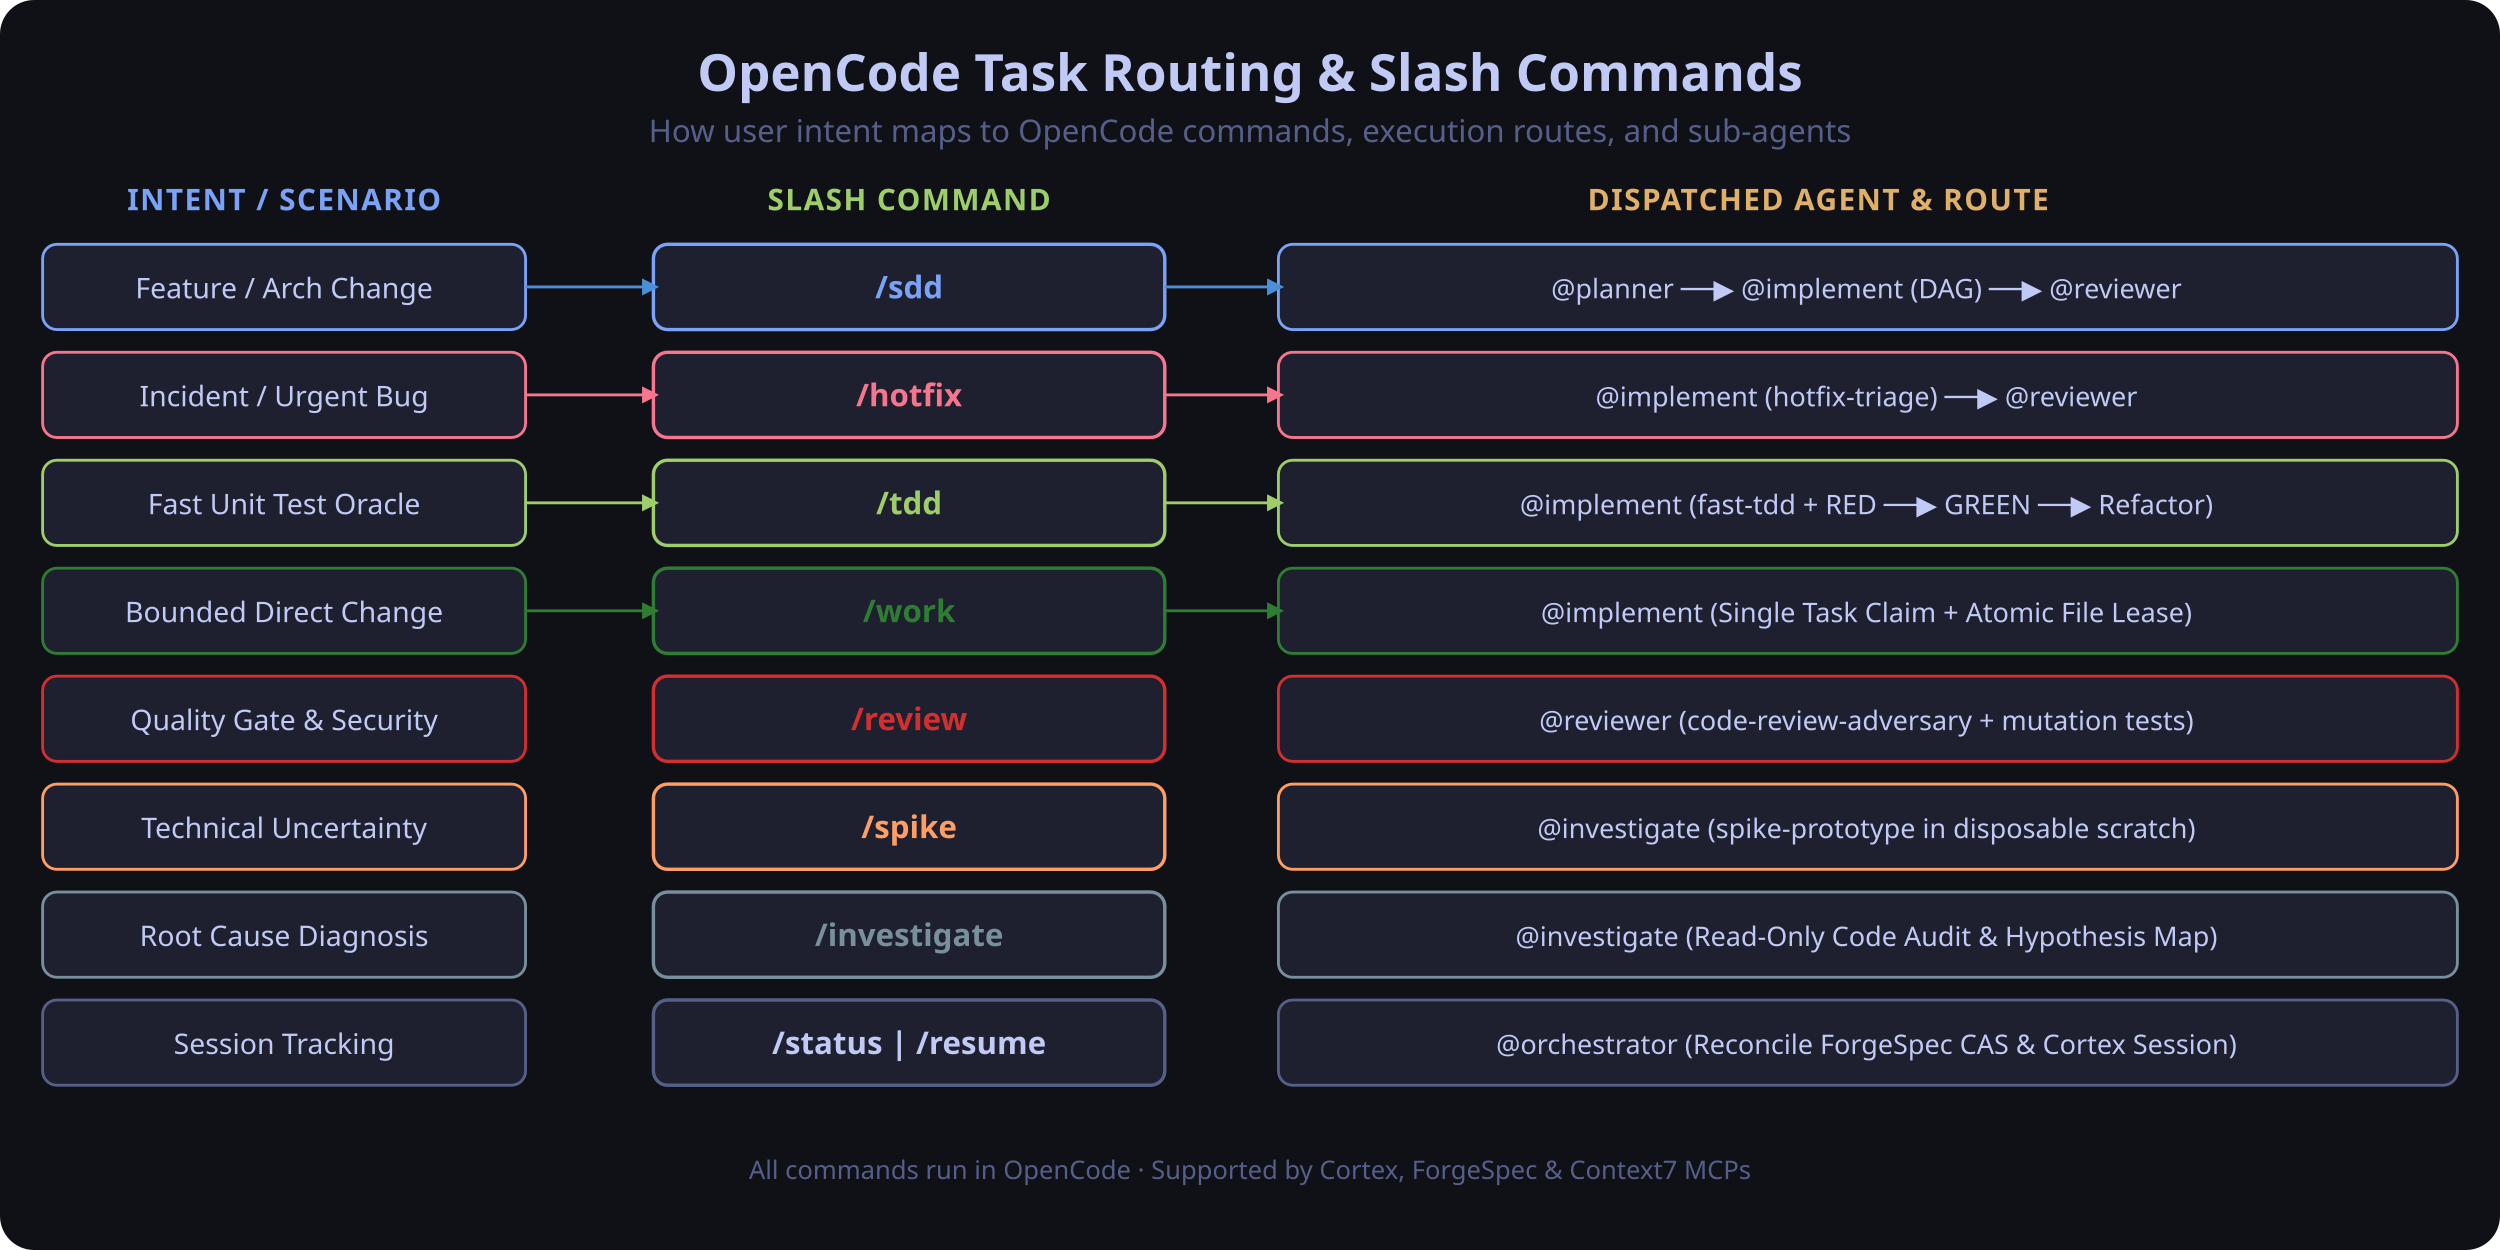
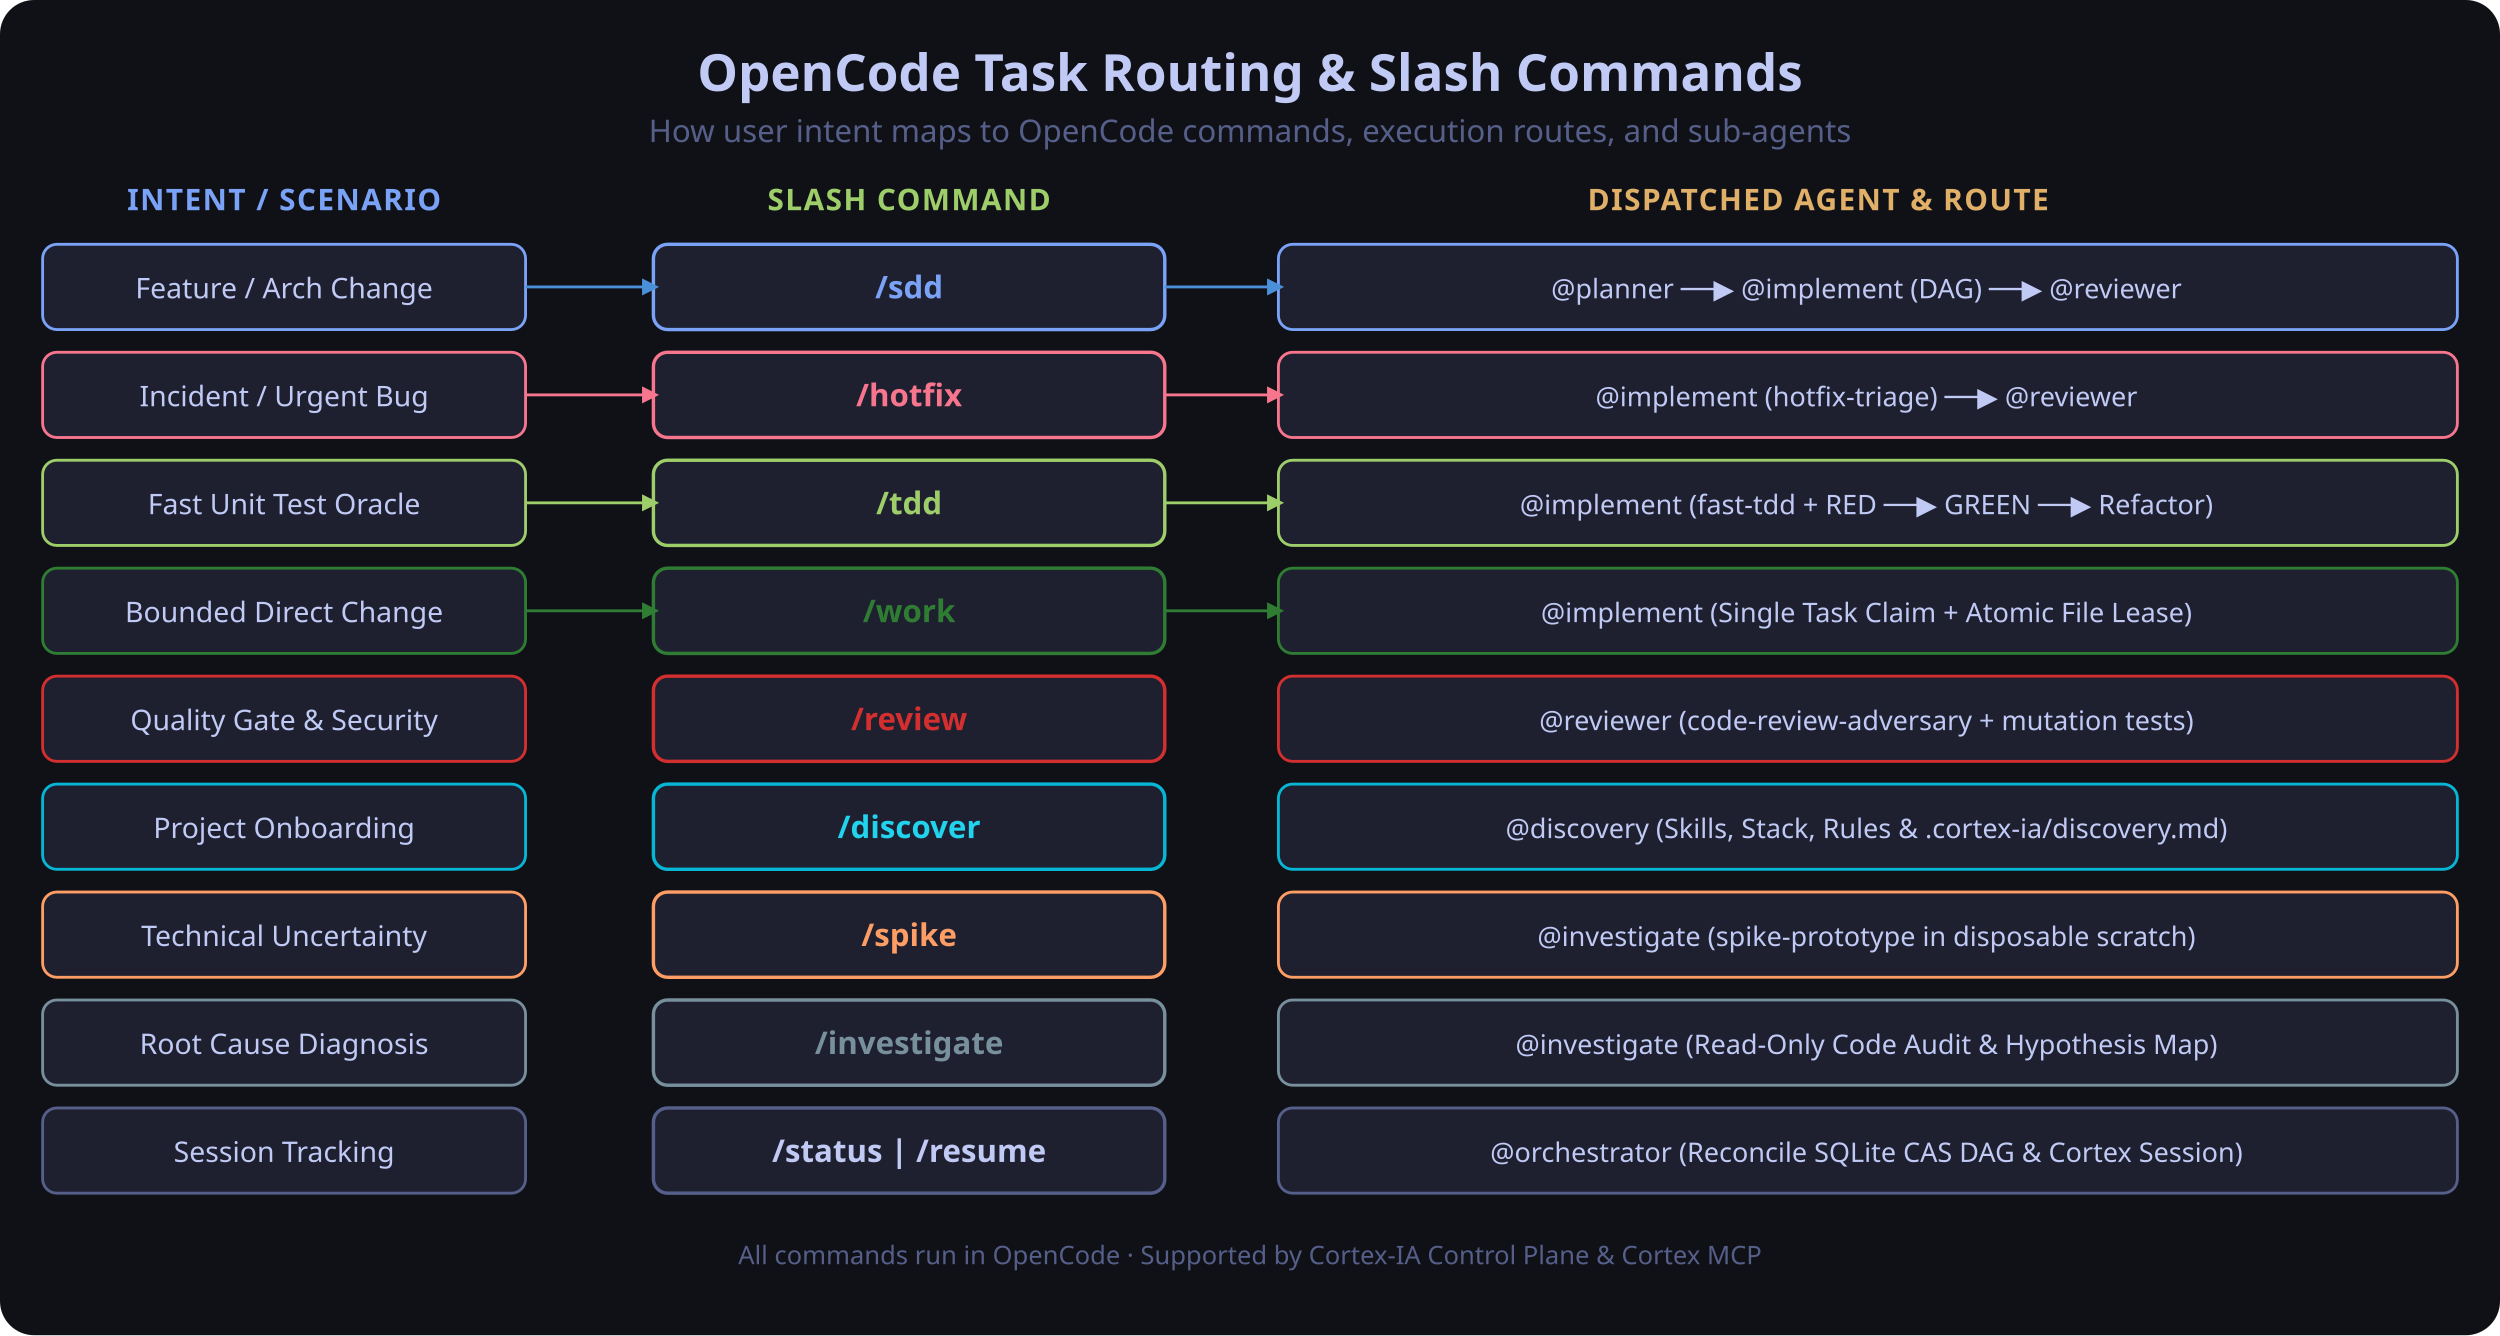
- <svg xmlns="http://www.w3.org/2000/svg" viewBox="0 0 880 440" font-family="'Segoe UI',system-ui,sans-serif">
-   <rect width="880" height="440" rx="12" fill="#0f1117" />
+ <svg xmlns="http://www.w3.org/2000/svg" viewBox="0 0 880 470" font-family="'Segoe UI',system-ui,sans-serif">
+   <rect width="880" height="470" rx="12" fill="#0f1117" />
  <text x="440" y="32" text-anchor="middle" fill="#c0caf5" font-size="18" font-weight="700">OpenCode Task Routing &amp; Slash Commands</text>
  <text x="440" y="50" text-anchor="middle" fill="#565f89" font-size="11">How user intent maps to OpenCode commands, execution routes, and sub-agents</text>
  <text x="100" y="74" text-anchor="middle" fill="#7aa2f7" font-size="10.5" font-weight="600" letter-spacing="0.5">INTENT / SCENARIO</text>
  <text x="320" y="74" text-anchor="middle" fill="#9ece6a" font-size="10.5" font-weight="600" letter-spacing="0.5">SLASH COMMAND</text>
  <text x="640" y="74" text-anchor="middle" fill="#e0af68" font-size="10.5" font-weight="600" letter-spacing="0.5">DISPATCHED AGENT &amp; ROUTE</text>
  <rect x="15" y="86" width="170" height="30" rx="5" fill="#1e2030" stroke="#7aa2f7" stroke-width="1" />
  <text x="100" y="105" text-anchor="middle" fill="#c0caf5" font-size="10">Feature / Arch Change</text>
  <rect x="230" y="86" width="180" height="30" rx="5" fill="#1e2030" stroke="#7aa2f7" stroke-width="1.2" />
  <text x="320" y="105" text-anchor="middle" fill="#7aa2f7" font-size="11" font-weight="600">/sdd</text>
  <rect x="450" y="86" width="415" height="30" rx="5" fill="#1e2030" stroke="#7aa2f7" stroke-width="1" />
  <text x="657" y="105" text-anchor="middle" fill="#c0caf5" font-size="9.5">@planner ──▶ @implement (DAG) ──▶ @reviewer</text>
  <rect x="15" y="124" width="170" height="30" rx="5" fill="#1e2030" stroke="#f7768e" stroke-width="1" />
  <text x="100" y="143" text-anchor="middle" fill="#c0caf5" font-size="10">Incident / Urgent Bug</text>
  <rect x="230" y="124" width="180" height="30" rx="5" fill="#1e2030" stroke="#f7768e" stroke-width="1.2" />
  <text x="320" y="143" text-anchor="middle" fill="#f7768e" font-size="11" font-weight="600">/hotfix</text>
  <rect x="450" y="124" width="415" height="30" rx="5" fill="#1e2030" stroke="#f7768e" stroke-width="1" />
  <text x="657" y="143" text-anchor="middle" fill="#c0caf5" font-size="9.5">@implement (hotfix-triage) ──▶ @reviewer</text>
  <rect x="15" y="162" width="170" height="30" rx="5" fill="#1e2030" stroke="#9ece6a" stroke-width="1" />
  <text x="100" y="181" text-anchor="middle" fill="#c0caf5" font-size="10">Fast Unit Test Oracle</text>
  <rect x="230" y="162" width="180" height="30" rx="5" fill="#1e2030" stroke="#9ece6a" stroke-width="1.2" />
  <text x="320" y="181" text-anchor="middle" fill="#9ece6a" font-size="11" font-weight="600">/tdd</text>
  <rect x="450" y="162" width="415" height="30" rx="5" fill="#1e2030" stroke="#9ece6a" stroke-width="1" />
  <text x="657" y="181" text-anchor="middle" fill="#c0caf5" font-size="9.5">@implement (fast-tdd + RED ──▶ GREEN ──▶ Refactor)</text>
  <rect x="15" y="200" width="170" height="30" rx="5" fill="#1e2030" stroke="#2E7D32" stroke-width="1" />
  <text x="100" y="219" text-anchor="middle" fill="#c0caf5" font-size="10">Bounded Direct Change</text>
  <rect x="230" y="200" width="180" height="30" rx="5" fill="#1e2030" stroke="#2E7D32" stroke-width="1.2" />
  <text x="320" y="219" text-anchor="middle" fill="#2E7D32" font-size="11" font-weight="600">/work</text>
  <rect x="450" y="200" width="415" height="30" rx="5" fill="#1e2030" stroke="#2E7D32" stroke-width="1" />
  <text x="657" y="219" text-anchor="middle" fill="#c0caf5" font-size="9.5">@implement (Single Task Claim + Atomic File Lease)</text>
  <rect x="15" y="238" width="170" height="30" rx="5" fill="#1e2030" stroke="#D32F2F" stroke-width="1" />
  <text x="100" y="257" text-anchor="middle" fill="#c0caf5" font-size="10">Quality Gate &amp; Security</text>
  <rect x="230" y="238" width="180" height="30" rx="5" fill="#1e2030" stroke="#D32F2F" stroke-width="1.2" />
  <text x="320" y="257" text-anchor="middle" fill="#D32F2F" font-size="11" font-weight="600">/review</text>
  <rect x="450" y="238" width="415" height="30" rx="5" fill="#1e2030" stroke="#D32F2F" stroke-width="1" />
  <text x="657" y="257" text-anchor="middle" fill="#c0caf5" font-size="9.5">@reviewer (code-review-adversary + mutation tests)</text>
-   <rect x="15" y="276" width="170" height="30" rx="5" fill="#1e2030" stroke="#ff9e64" stroke-width="1" />
-   <text x="100" y="295" text-anchor="middle" fill="#c0caf5" font-size="10">Technical Uncertainty</text>
-   <rect x="230" y="276" width="180" height="30" rx="5" fill="#1e2030" stroke="#ff9e64" stroke-width="1.2" />
-   <text x="320" y="295" text-anchor="middle" fill="#ff9e64" font-size="11" font-weight="600">/spike</text>
-   <rect x="450" y="276" width="415" height="30" rx="5" fill="#1e2030" stroke="#ff9e64" stroke-width="1" />
-   <text x="657" y="295" text-anchor="middle" fill="#c0caf5" font-size="9.5">@investigate (spike-prototype in disposable scratch)</text>
-   <rect x="15" y="314" width="170" height="30" rx="5" fill="#1e2030" stroke="#78909C" stroke-width="1" />
-   <text x="100" y="333" text-anchor="middle" fill="#c0caf5" font-size="10">Root Cause Diagnosis</text>
-   <rect x="230" y="314" width="180" height="30" rx="5" fill="#1e2030" stroke="#78909C" stroke-width="1.2" />
-   <text x="320" y="333" text-anchor="middle" fill="#78909C" font-size="11" font-weight="600">/investigate</text>
-   <rect x="450" y="314" width="415" height="30" rx="5" fill="#1e2030" stroke="#78909C" stroke-width="1" />
-   <text x="657" y="333" text-anchor="middle" fill="#c0caf5" font-size="9.5">@investigate (Read-Only Code Audit &amp; Hypothesis Map)</text>
-   <rect x="15" y="352" width="170" height="30" rx="5" fill="#1e2030" stroke="#565f89" stroke-width="1" />
-   <text x="100" y="371" text-anchor="middle" fill="#c0caf5" font-size="10">Session Tracking</text>
-   <rect x="230" y="352" width="180" height="30" rx="5" fill="#1e2030" stroke="#565f89" stroke-width="1.2" />
-   <text x="320" y="371" text-anchor="middle" fill="#c0caf5" font-size="11" font-weight="600">/status | /resume</text>
-   <rect x="450" y="352" width="415" height="30" rx="5" fill="#1e2030" stroke="#565f89" stroke-width="1" />
-   <text x="657" y="371" text-anchor="middle" fill="#c0caf5" font-size="9.5">@orchestrator (Reconcile ForgeSpec CAS &amp; Cortex Session)</text>
+   <rect x="15" y="276" width="170" height="30" rx="5" fill="#1e2030" stroke="#06B6D4" stroke-width="1" />
+   <text x="100" y="295" text-anchor="middle" fill="#c0caf5" font-size="10">Project Onboarding</text>
+   <rect x="230" y="276" width="180" height="30" rx="5" fill="#1e2030" stroke="#06B6D4" stroke-width="1.2" />
+   <text x="320" y="295" text-anchor="middle" fill="#22D3EE" font-size="11" font-weight="600">/discover</text>
+   <rect x="450" y="276" width="415" height="30" rx="5" fill="#1e2030" stroke="#06B6D4" stroke-width="1" />
+   <text x="657" y="295" text-anchor="middle" fill="#c0caf5" font-size="9.5">@discovery (Skills, Stack, Rules &amp; .cortex-ia/discovery.md)</text>
+   <rect x="15" y="314" width="170" height="30" rx="5" fill="#1e2030" stroke="#ff9e64" stroke-width="1" />
+   <text x="100" y="333" text-anchor="middle" fill="#c0caf5" font-size="10">Technical Uncertainty</text>
+   <rect x="230" y="314" width="180" height="30" rx="5" fill="#1e2030" stroke="#ff9e64" stroke-width="1.2" />
+   <text x="320" y="333" text-anchor="middle" fill="#ff9e64" font-size="11" font-weight="600">/spike</text>
+   <rect x="450" y="314" width="415" height="30" rx="5" fill="#1e2030" stroke="#ff9e64" stroke-width="1" />
+   <text x="657" y="333" text-anchor="middle" fill="#c0caf5" font-size="9.5">@investigate (spike-prototype in disposable scratch)</text>
+   <rect x="15" y="352" width="170" height="30" rx="5" fill="#1e2030" stroke="#78909C" stroke-width="1" />
+   <text x="100" y="371" text-anchor="middle" fill="#c0caf5" font-size="10">Root Cause Diagnosis</text>
+   <rect x="230" y="352" width="180" height="30" rx="5" fill="#1e2030" stroke="#78909C" stroke-width="1.2" />
+   <text x="320" y="371" text-anchor="middle" fill="#78909C" font-size="11" font-weight="600">/investigate</text>
+   <rect x="450" y="352" width="415" height="30" rx="5" fill="#1e2030" stroke="#78909C" stroke-width="1" />
+   <text x="657" y="371" text-anchor="middle" fill="#c0caf5" font-size="9.5">@investigate (Read-Only Code Audit &amp; Hypothesis Map)</text>
+   <rect x="15" y="390" width="170" height="30" rx="5" fill="#1e2030" stroke="#565f89" stroke-width="1" />
+   <text x="100" y="409" text-anchor="middle" fill="#c0caf5" font-size="10">Session Tracking</text>
+   <rect x="230" y="390" width="180" height="30" rx="5" fill="#1e2030" stroke="#565f89" stroke-width="1.2" />
+   <text x="320" y="409" text-anchor="middle" fill="#c0caf5" font-size="11" font-weight="600">/status | /resume</text>
+   <rect x="450" y="390" width="415" height="30" rx="5" fill="#1e2030" stroke="#565f89" stroke-width="1" />
+   <text x="657" y="409" text-anchor="middle" fill="#c0caf5" font-size="9.5">@orchestrator (Reconcile SQLite CAS DAG &amp; Cortex Session)</text>
  <line x1="185" y1="101" x2="228" y2="101" stroke="#4A90D9" stroke-width="1" />
  <polygon points="226,98 232,101 226,104" fill="#4A90D9" />
  <line x1="410" y1="101" x2="448" y2="101" stroke="#4A90D9" stroke-width="1" />
  <polygon points="446,98 452,101 446,104" fill="#4A90D9" />
  <line x1="185" y1="139" x2="228" y2="139" stroke="#f7768e" stroke-width="1" />
  <polygon points="226,136 232,139 226,142" fill="#f7768e" />
  <line x1="410" y1="139" x2="448" y2="139" stroke="#f7768e" stroke-width="1" />
  <polygon points="446,136 452,139 446,142" fill="#f7768e" />
  <line x1="185" y1="177" x2="228" y2="177" stroke="#9ece6a" stroke-width="1" />
  <polygon points="226,174 232,177 226,180" fill="#9ece6a" />
  <line x1="410" y1="177" x2="448" y2="177" stroke="#9ece6a" stroke-width="1" />
  <polygon points="446,174 452,177 446,180" fill="#9ece6a" />
  <line x1="185" y1="215" x2="228" y2="215" stroke="#2E7D32" stroke-width="1" />
  <polygon points="226,212 232,215 226,218" fill="#2E7D32" />
  <line x1="410" y1="215" x2="448" y2="215" stroke="#2E7D32" stroke-width="1" />
  <polygon points="446,212 452,215 446,218" fill="#2E7D32" />
-   <text x="440" y="415" text-anchor="middle" fill="#565f89" font-size="9">All commands run in OpenCode · Supported by Cortex, ForgeSpec &amp; Context7 MCPs</text>
+   <text x="440" y="445" text-anchor="middle" fill="#565f89" font-size="9">All commands run in OpenCode · Supported by Cortex-IA Control Plane &amp; Cortex MCP</text>
</svg>
